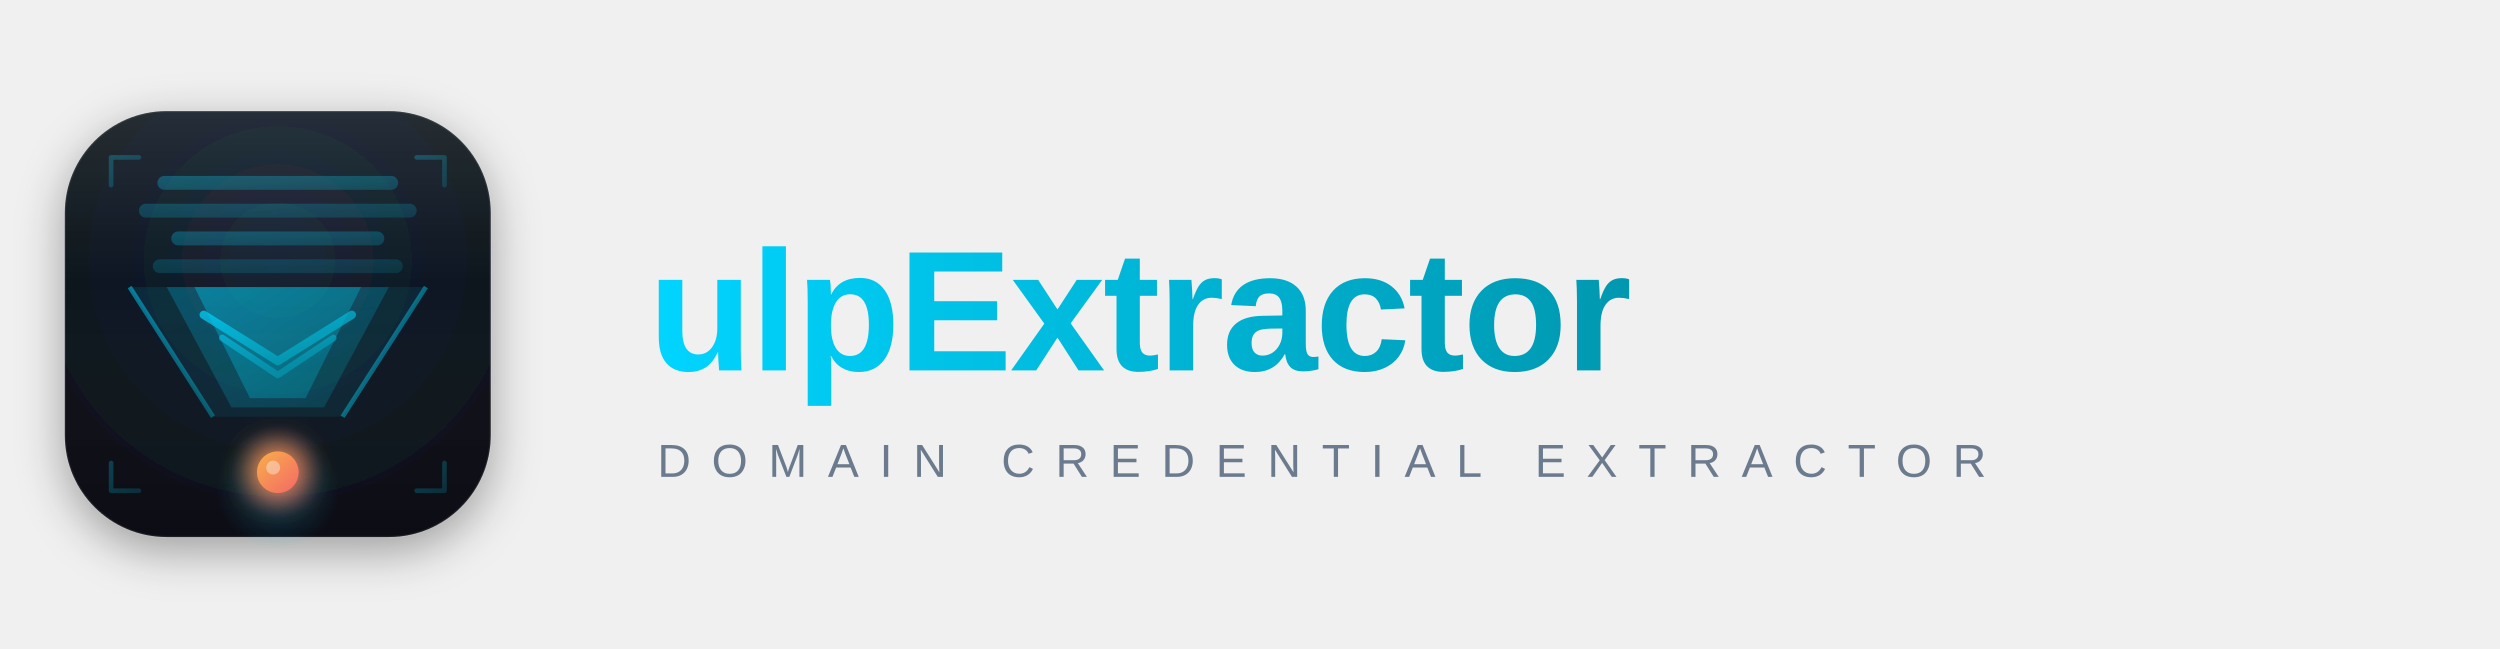
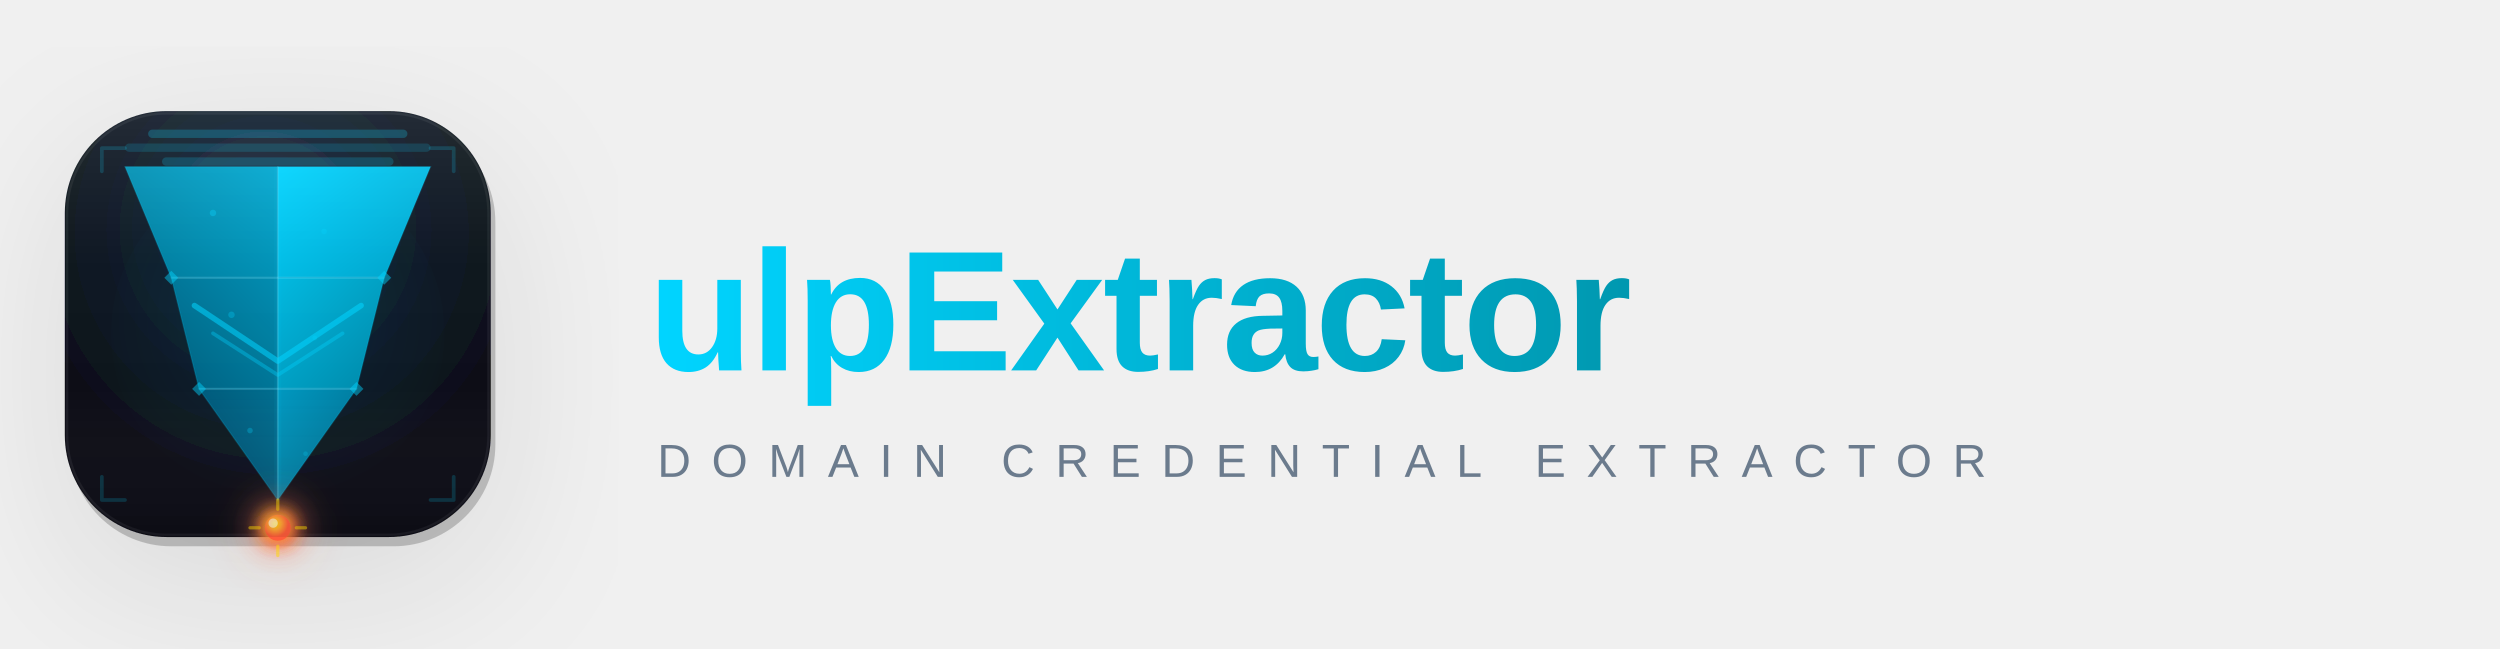
- <svg xmlns="http://www.w3.org/2000/svg" viewBox="0 0 540 140" width="540" height="140" role="img" aria-labelledby="logo-title logo-desc">
+ <svg xmlns="http://www.w3.org/2000/svg" width="540px" height="140px" viewBox="0 0 540 140" role="img" aria-labelledby="logo-title logo-desc">
  <defs>
-     <linearGradient id="brand" x1="0%" y1="0%" x2="100%" y2="100%">
+     <radialGradient id="icon-bg" cx="0.5" cy="0.3" r="0.65" fx="0.45" fy="0.25">
+       <stop offset="0%" stop-color="#162840" />
+       <stop offset="45%" stop-color="#101C2A" />
+       <stop offset="100%" stop-color="#080C14" />
+     </radialGradient>
+     <radialGradient id="inner-glow" cx="0.5" cy="0.45" r="0.55">
+       <stop offset="0%" stop-color="#00D4FF" stop-opacity="0.1" />
+       <stop offset="60%" stop-color="#00D4FF" stop-opacity="0.03" />
+       <stop offset="100%" stop-color="#00D4FF" stop-opacity="0" />
+     </radialGradient>
+     <linearGradient id="s1l" x1="1" y1="0" x2="0" y2="1">
+       <stop offset="0%" stop-color="#00A8D0" />
+       <stop offset="100%" stop-color="#007898" />
+     </linearGradient>
+     <linearGradient id="s1r" x1="0" y1="0" x2="1" y2="1">
      <stop offset="0%" stop-color="#00D4FF" />
-       <stop offset="50%" stop-color="#00B8D8" />
-       <stop offset="100%" stop-color="#0098B0" />
+       <stop offset="100%" stop-color="#00A0C8" />
    </linearGradient>
-     <linearGradient id="brand-h" x1="0%" y1="0%" x2="100%" y2="0%">
+     <linearGradient id="s2l" x1="1" y1="0" x2="0" y2="1">
+       <stop offset="0%" stop-color="#008CB0" />
+       <stop offset="100%" stop-color="#006080" />
+     </linearGradient>
+     <linearGradient id="s2r" x1="0" y1="0" x2="1" y2="1">
+       <stop offset="0%" stop-color="#00B8E0" />
+       <stop offset="100%" stop-color="#0088A8" />
+     </linearGradient>
+     <linearGradient id="s3l" x1="1" y1="0" x2="0" y2="1">
+       <stop offset="0%" stop-color="#006E90" />
+       <stop offset="100%" stop-color="#004868" />
+     </linearGradient>
+     <linearGradient id="s3r" x1="0" y1="0" x2="1" y2="1">
+       <stop offset="0%" stop-color="#0098C0" />
+       <stop offset="100%" stop-color="#006888" />
+     </linearGradient>
+     <radialGradient id="spark-outer" cx="0.5" cy="0.5" r="0.5">
+       <stop offset="0%" stop-color="#FFB347" stop-opacity="0.7" />
+       <stop offset="35%" stop-color="#FF8C42" stop-opacity="0.3" />
+       <stop offset="70%" stop-color="#FF6B6B" stop-opacity="0.06" />
+       <stop offset="100%" stop-color="#FF6B6B" stop-opacity="0" />
+     </radialGradient>
+     <radialGradient id="spark-mid" cx="0.5" cy="0.5" r="0.5">
+       <stop offset="0%" stop-color="#FFB347" stop-opacity="0.9" />
+       <stop offset="50%" stop-color="#FF8C42" stop-opacity="0.4" />
+       <stop offset="100%" stop-color="#E8403A" stop-opacity="0" />
+     </radialGradient>
+     <radialGradient id="spark-core" cx="0.4" cy="0.35" r="0.5">
+       <stop offset="0%" stop-color="#FFD700" />
+       <stop offset="45%" stop-color="#FFA533" />
+       <stop offset="100%" stop-color="#FF5C3A" />
+     </radialGradient>
+     <linearGradient id="glass" x1="0" y1="0" x2="0" y2="1">
+       <stop offset="0%" stop-color="#fff" stop-opacity="0.09" />
+       <stop offset="35%" stop-color="#fff" stop-opacity="0.01" />
+       <stop offset="65%" stop-color="#fff" stop-opacity="0" />
+       <stop offset="100%" stop-color="#000" stop-opacity="0.08" />
+     </linearGradient>
+     <linearGradient id="brand-h" x1="0" y1="0" x2="1" y2="0">
      <stop offset="0%" stop-color="#00D4FF" />
      <stop offset="100%" stop-color="#0098B0" />
    </linearGradient>
-     <linearGradient id="accent" x1="0%" y1="0%" x2="100%" y2="100%">
-       <stop offset="0%" stop-color="#FFB347" />
-       <stop offset="100%" stop-color="#FF6B6B" />
-     </linearGradient>
-     <radialGradient id="icon-bg" cx="50%" cy="35%" r="60%">
-       <stop offset="0%" stop-color="#162435" />
-       <stop offset="100%" stop-color="#0A1018" />
-     </radialGradient>
-     <radialGradient id="core-glow" cx="50%" cy="72%" r="30%">
-       <stop offset="0%" stop-color="#00D4FF" stop-opacity="0.25" />
-       <stop offset="100%" stop-color="#00D4FF" stop-opacity="0" />
-     </radialGradient>
-     <radialGradient id="output-glow" cx="50%" cy="50%" r="50%">
-       <stop offset="0%" stop-color="#FFB347" stop-opacity="0.6" />
-       <stop offset="40%" stop-color="#FF6B6B" stop-opacity="0.2" />
-       <stop offset="100%" stop-color="#FF6B6B" stop-opacity="0" />
-     </radialGradient>
-     <linearGradient id="glass" x1="0%" y1="0%" x2="0%" y2="100%">
-       <stop offset="0%" stop-color="#fff" stop-opacity="0.10" />
-       <stop offset="40%" stop-color="#fff" stop-opacity="0.00" />
-       <stop offset="100%" stop-color="#000" stop-opacity="0.06" />
-     </linearGradient>
-     <filter id="shadow" x="-20%" y="-20%" width="140%" height="140%">
-       <feDropShadow dx="0" dy="3" stdDeviation="5" flood-color="#000" flood-opacity="0.35" />
+     <filter id="icon-shadow" x="-30%" y="-30%" width="160%" height="165%">
+       <feDropShadow dx="0" dy="1.5" stdDeviation="3" flood-color="#000" flood-opacity="0.25" />
+       <feDropShadow dx="0" dy="4" stdDeviation="8" flood-color="#000" flood-opacity="0.18" />
+       <feDropShadow dx="0" dy="10" stdDeviation="18" flood-color="#000" flood-opacity="0.1" />
    </filter>
-     <filter id="glow" x="-200%" y="-200%" width="500%" height="500%">
-       <feGaussianBlur in="SourceGraphic" stdDeviation="3.5" result="blur" />
+     <filter id="spark-glow" x="-200%" y="-200%" width="500%" height="500%">
+       <feGaussianBlur in="SourceGraphic" stdDeviation="2" result="blur" />
      <feMerge>
        <feMergeNode in="blur" />
        <feMergeNode in="blur" />
        <feMergeNode in="SourceGraphic" />
      </feMerge>
    </filter>
-     <filter id="funnel-emboss" x="-10%" y="-10%" width="120%" height="120%">
-       <feGaussianBlur in="SourceAlpha" stdDeviation="1" result="alpha-blur" />
-       <feSpecularLighting in="alpha-blur" surfaceScale="2" specularConstant="0.5" specularExponent="20" result="spec">
-         <fePointLight x="50" y="20" z="100" />
-       </feSpecularLighting>
-       <feComposite in="spec" in2="SourceAlpha" operator="in" result="spec-in" />
-       <feComposite in="SourceGraphic" in2="spec-in" operator="arithmetic" k1="0" k2="1" k3="1" k4="0" />
+     <filter id="spark-soft" x="-100%" y="-100%" width="300%" height="300%">
+       <feGaussianBlur in="SourceGraphic" stdDeviation="4" result="blur" />
+       <feMerge>
+         <feMergeNode in="blur" />
+         <feMergeNode in="SourceGraphic" />
+       </feMerge>
    </filter>
  </defs>
-   <rect x="14" y="24" width="92" height="92" rx="22" ry="22" fill="url(#icon-bg)" filter="url(#shadow)" />
-   <rect x="14" y="24" width="92" height="92" rx="22" ry="22" fill="none" stroke="#fff" stroke-width="0.5" opacity="0.08" />
-   <circle cx="60" cy="96" r="22" fill="url(#core-glow)" />
-   <rect x="34" y="38" width="52" height="3" rx="1.5" fill="url(#brand)" opacity="0.30" />
-   <rect x="30" y="44" width="60" height="3" rx="1.5" fill="url(#brand)" opacity="0.22" />
-   <rect x="37" y="50" width="46" height="3" rx="1.5" fill="url(#brand)" opacity="0.28" />
-   <rect x="33" y="56" width="54" height="3" rx="1.5" fill="url(#brand)" opacity="0.18" />
-   <path d="M 28,62 L 92,62 L 74,90 L 46,90 Z" fill="url(#brand)" opacity="0.10" />
-   <path d="M 36,62 L 84,62 L 70,88 L 50,88 Z" fill="url(#brand)" opacity="0.22" />
-   <path d="M 42,62 L 78,62 L 66,86 L 54,86 Z" fill="url(#brand)" opacity="0.35" />
-   <line x1="28" y1="62" x2="46" y2="90" stroke="url(#brand)" stroke-width="1" opacity="0.5" />
-   <line x1="92" y1="62" x2="74" y2="90" stroke="url(#brand)" stroke-width="1" opacity="0.5" />
-   <path d="M 44,68 L 60,78 L 76,68" fill="none" stroke="url(#brand)" stroke-width="1.8" stroke-linecap="round" stroke-linejoin="round" opacity="0.7" />
-   <path d="M 48,73 L 60,81 L 72,73" fill="none" stroke="url(#brand)" stroke-width="1.4" stroke-linecap="round" stroke-linejoin="round" opacity="0.5" />
-   <line x1="60" y1="82" x2="60" y2="96" stroke="url(#brand)" stroke-width="0.8" opacity="0.3" stroke-dasharray="2,3" />
-   <circle cx="60" cy="102" r="10" fill="url(#output-glow)" />
-   <circle cx="60" cy="102" r="4.5" fill="url(#accent)" filter="url(#glow)" />
-   <circle cx="59" cy="101" r="1.5" fill="#fff" opacity="0.4" />
-   <path d="M 24,34 L 24,40 M 24,34 L 30,34" stroke="url(#brand)" stroke-width="1" opacity="0.25" fill="none" stroke-linecap="round" />
-   <path d="M 96,34 L 96,40 M 96,34 L 90,34" stroke="url(#brand)" stroke-width="1" opacity="0.25" fill="none" stroke-linecap="round" />
-   <path d="M 24,106 L 24,100 M 24,106 L 30,106" stroke="url(#brand)" stroke-width="1" opacity="0.25" fill="none" stroke-linecap="round" />
-   <path d="M 96,106 L 96,100 M 96,106 L 90,106" stroke="url(#brand)" stroke-width="1" opacity="0.25" fill="none" stroke-linecap="round" />
-   <rect x="14" y="24" width="92" height="92" rx="22" ry="22" fill="url(#glass)" />
-   <line x1="124" y1="46" x2="124" y2="94" stroke="url(#brand)" stroke-width="0.6" opacity="0.18" />
-   <text x="140" y="80" font-family="'Segoe UI', 'Helvetica Neue', Arial, sans-serif" font-size="37" font-weight="800" fill="url(#brand-h)" letter-spacing="-0.5">
-     ulpExtractor
-   </text>
-   <text x="142" y="103" font-family="'Segoe UI', 'Helvetica Neue', Arial, sans-serif" font-size="10" font-weight="500" fill="#6B7B8D" letter-spacing="4.5">
-     DOMAIN CREDENTIAL EXTRACTOR
-   </text>
+   <g id="icon-mark">
+     <rect fill="#000" opacity="0.2" x="15" y="26" width="92" height="92" rx="22" ry="22" />
+     <rect fill="url(#icon-bg)" x="14" y="24" width="92" height="92" rx="22" ry="22" filter="url(#icon-shadow)" />
+     <rect fill="none" stroke="#fff" stroke-width="0.5" opacity="0.06" x="14.5" y="24.5" width="91" height="91" rx="21.5" ry="21.5" />
+     <circle fill="url(#inner-glow)" cx="60" cy="72" r="36" />
+     <g id="data-bars" opacity="0.8">
+       <rect fill="#00D4FF" opacity="0.3" x="32" y="28" width="56" height="1.8" rx="0.9" ry="0.9" />
+       <rect fill="#00D4FF" opacity="0.2" x="27" y="31" width="66" height="1.8" rx="0.9" ry="0.9" />
+       <rect fill="#00D4FF" opacity="0.25" x="35" y="34" width="50" height="1.8" rx="0.9" ry="0.9" />
+     </g>
+     <g id="crystal">
+       <polygon fill="url(#s1l)" stroke="#00D4FF" stroke-width="0.3" stroke-opacity="0.18" points="27,36 60,36 60,60 37,60" />
+       <polygon fill="url(#s1r)" stroke="#00D4FF" stroke-width="0.3" stroke-opacity="0.18" points="60,36 93,36 83,60 60,60" />
+       <polygon fill="url(#s2l)" stroke="#00D4FF" stroke-width="0.3" stroke-opacity="0.18" points="37,60 60,60 60,84 43,84" />
+       <polygon fill="url(#s2r)" stroke="#00D4FF" stroke-width="0.3" stroke-opacity="0.18" points="60,60 83,60 77,84 60,84" />
+       <polygon fill="url(#s3l)" stroke="#00D4FF" stroke-width="0.3" stroke-opacity="0.18" points="43,84 60,84 60,108" />
+       <polygon fill="url(#s3r)" stroke="#00D4FF" stroke-width="0.3" stroke-opacity="0.18" points="60,84 77,84 60,108" />
+     </g>
+     <line stroke="#fff" stroke-width="0.5" opacity="0.12" x1="37" y1="60" x2="83" y2="60" />
+     <line stroke="#fff" stroke-width="0.5" opacity="0.12" x1="43" y1="84" x2="77" y2="84" />
+     <line stroke="#00D4FF" stroke-width="1.5" opacity="0.06" x1="60" y1="36" x2="60" y2="108" />
+     <line stroke="#fff" stroke-width="0.4" opacity="0.12" x1="60" y1="36" x2="60" y2="108" />
+     <path fill="none" stroke="#00D4FF" stroke-width="1.2" stroke-linecap="round" stroke-linejoin="round" opacity="0.55" d="M 42,66 L 60,78 L 78,66" />
+     <path fill="none" stroke="#00D4FF" stroke-width="0.8" stroke-linecap="round" stroke-linejoin="round" opacity="0.35" d="M 46,72 L 60,81 L 74,72" />
+     <polygon fill="#00D4FF" opacity="0.45" points="37,58.5 38.5,60 37,61.5 35.5,60" />
+     <polygon fill="#00D4FF" opacity="0.45" points="83,58.5 84.5,60 83,61.5 81.5,60" />
+     <polygon fill="#00D4FF" opacity="0.45" points="43,82.5 44.5,84 43,85.5 41.5,84" />
+     <polygon fill="#00D4FF" opacity="0.45" points="77,82.5 78.5,84 77,85.5 75.5,84" />
+     <circle fill="#00D4FF" opacity="0.35" cx="46" cy="46" r="0.7" />
+     <circle fill="#00D4FF" opacity="0.28" cx="70" cy="50" r="0.6" />
+     <circle fill="#00D4FF" opacity="0.3" cx="50" cy="68" r="0.7" />
+     <circle fill="#00D4FF" opacity="0.25" cx="68" cy="73" r="0.5" />
+     <circle fill="#00D4FF" opacity="0.28" cx="54" cy="93" r="0.6" />
+     <circle fill="#00D4FF" opacity="0.22" cx="66" cy="98" r="0.5" />
+     <circle fill="url(#spark-outer)" cx="60" cy="114" r="10" filter="url(#spark-soft)" />
+     <circle fill="url(#spark-mid)" cx="60" cy="114" r="5" />
+     <circle fill="url(#spark-core)" cx="60" cy="114" r="2.8" filter="url(#spark-glow)" />
+     <circle fill="#fff" opacity="0.55" cx="59" cy="113" r="1" />
+     <line stroke="#FFD700" stroke-width="0.7" stroke-linecap="round" opacity="0.5" x1="60" y1="110" x2="60" y2="108" />
+     <line stroke="#FFD700" stroke-width="0.7" stroke-linecap="round" opacity="0.5" x1="60" y1="118" x2="60" y2="120" />
+     <line stroke="#FFD700" stroke-width="0.7" stroke-linecap="round" opacity="0.5" x1="56" y1="114" x2="54" y2="114" />
+     <line stroke="#FFD700" stroke-width="0.7" stroke-linecap="round" opacity="0.5" x1="64" y1="114" x2="66" y2="114" />
+     <path fill="none" stroke="#00D4FF" stroke-width="0.8" stroke-linecap="round" opacity="0.18" d="M 22,32 L 22,37 M 22,32 L 27,32" />
+     <path fill="none" stroke="#00D4FF" stroke-width="0.8" stroke-linecap="round" opacity="0.18" d="M 98,32 L 98,37 M 98,32 L 93,32" />
+     <path fill="none" stroke="#00D4FF" stroke-width="0.8" stroke-linecap="round" opacity="0.18" d="M 22,108 L 22,103 M 22,108 L 27,108" />
+     <path fill="none" stroke="#00D4FF" stroke-width="0.8" stroke-linecap="round" opacity="0.18" d="M 98,108 L 98,103 M 98,108 L 93,108" />
+     <rect fill="url(#glass)" x="14" y="24" width="92" height="92" rx="22" ry="22" />
+   </g>
+   <line stroke="url(#brand-h)" stroke-width="0.6" opacity="0.15" x1="124" y1="46" x2="124" y2="94" />
+   <text font-family="'Segoe UI', 'Helvetica Neue', Arial, sans-serif" font-size="37" font-weight="800" fill="url(#brand-h)" letter-spacing="-0.5" x="140" y="80">ulpExtractor</text>
+   <text font-family="'Segoe UI', 'Helvetica Neue', Arial, sans-serif" font-size="10" font-weight="500" fill="#6B7B8D" letter-spacing="4.5" x="142" y="103">DOMAIN CREDENTIAL EXTRACTOR</text>
</svg>
